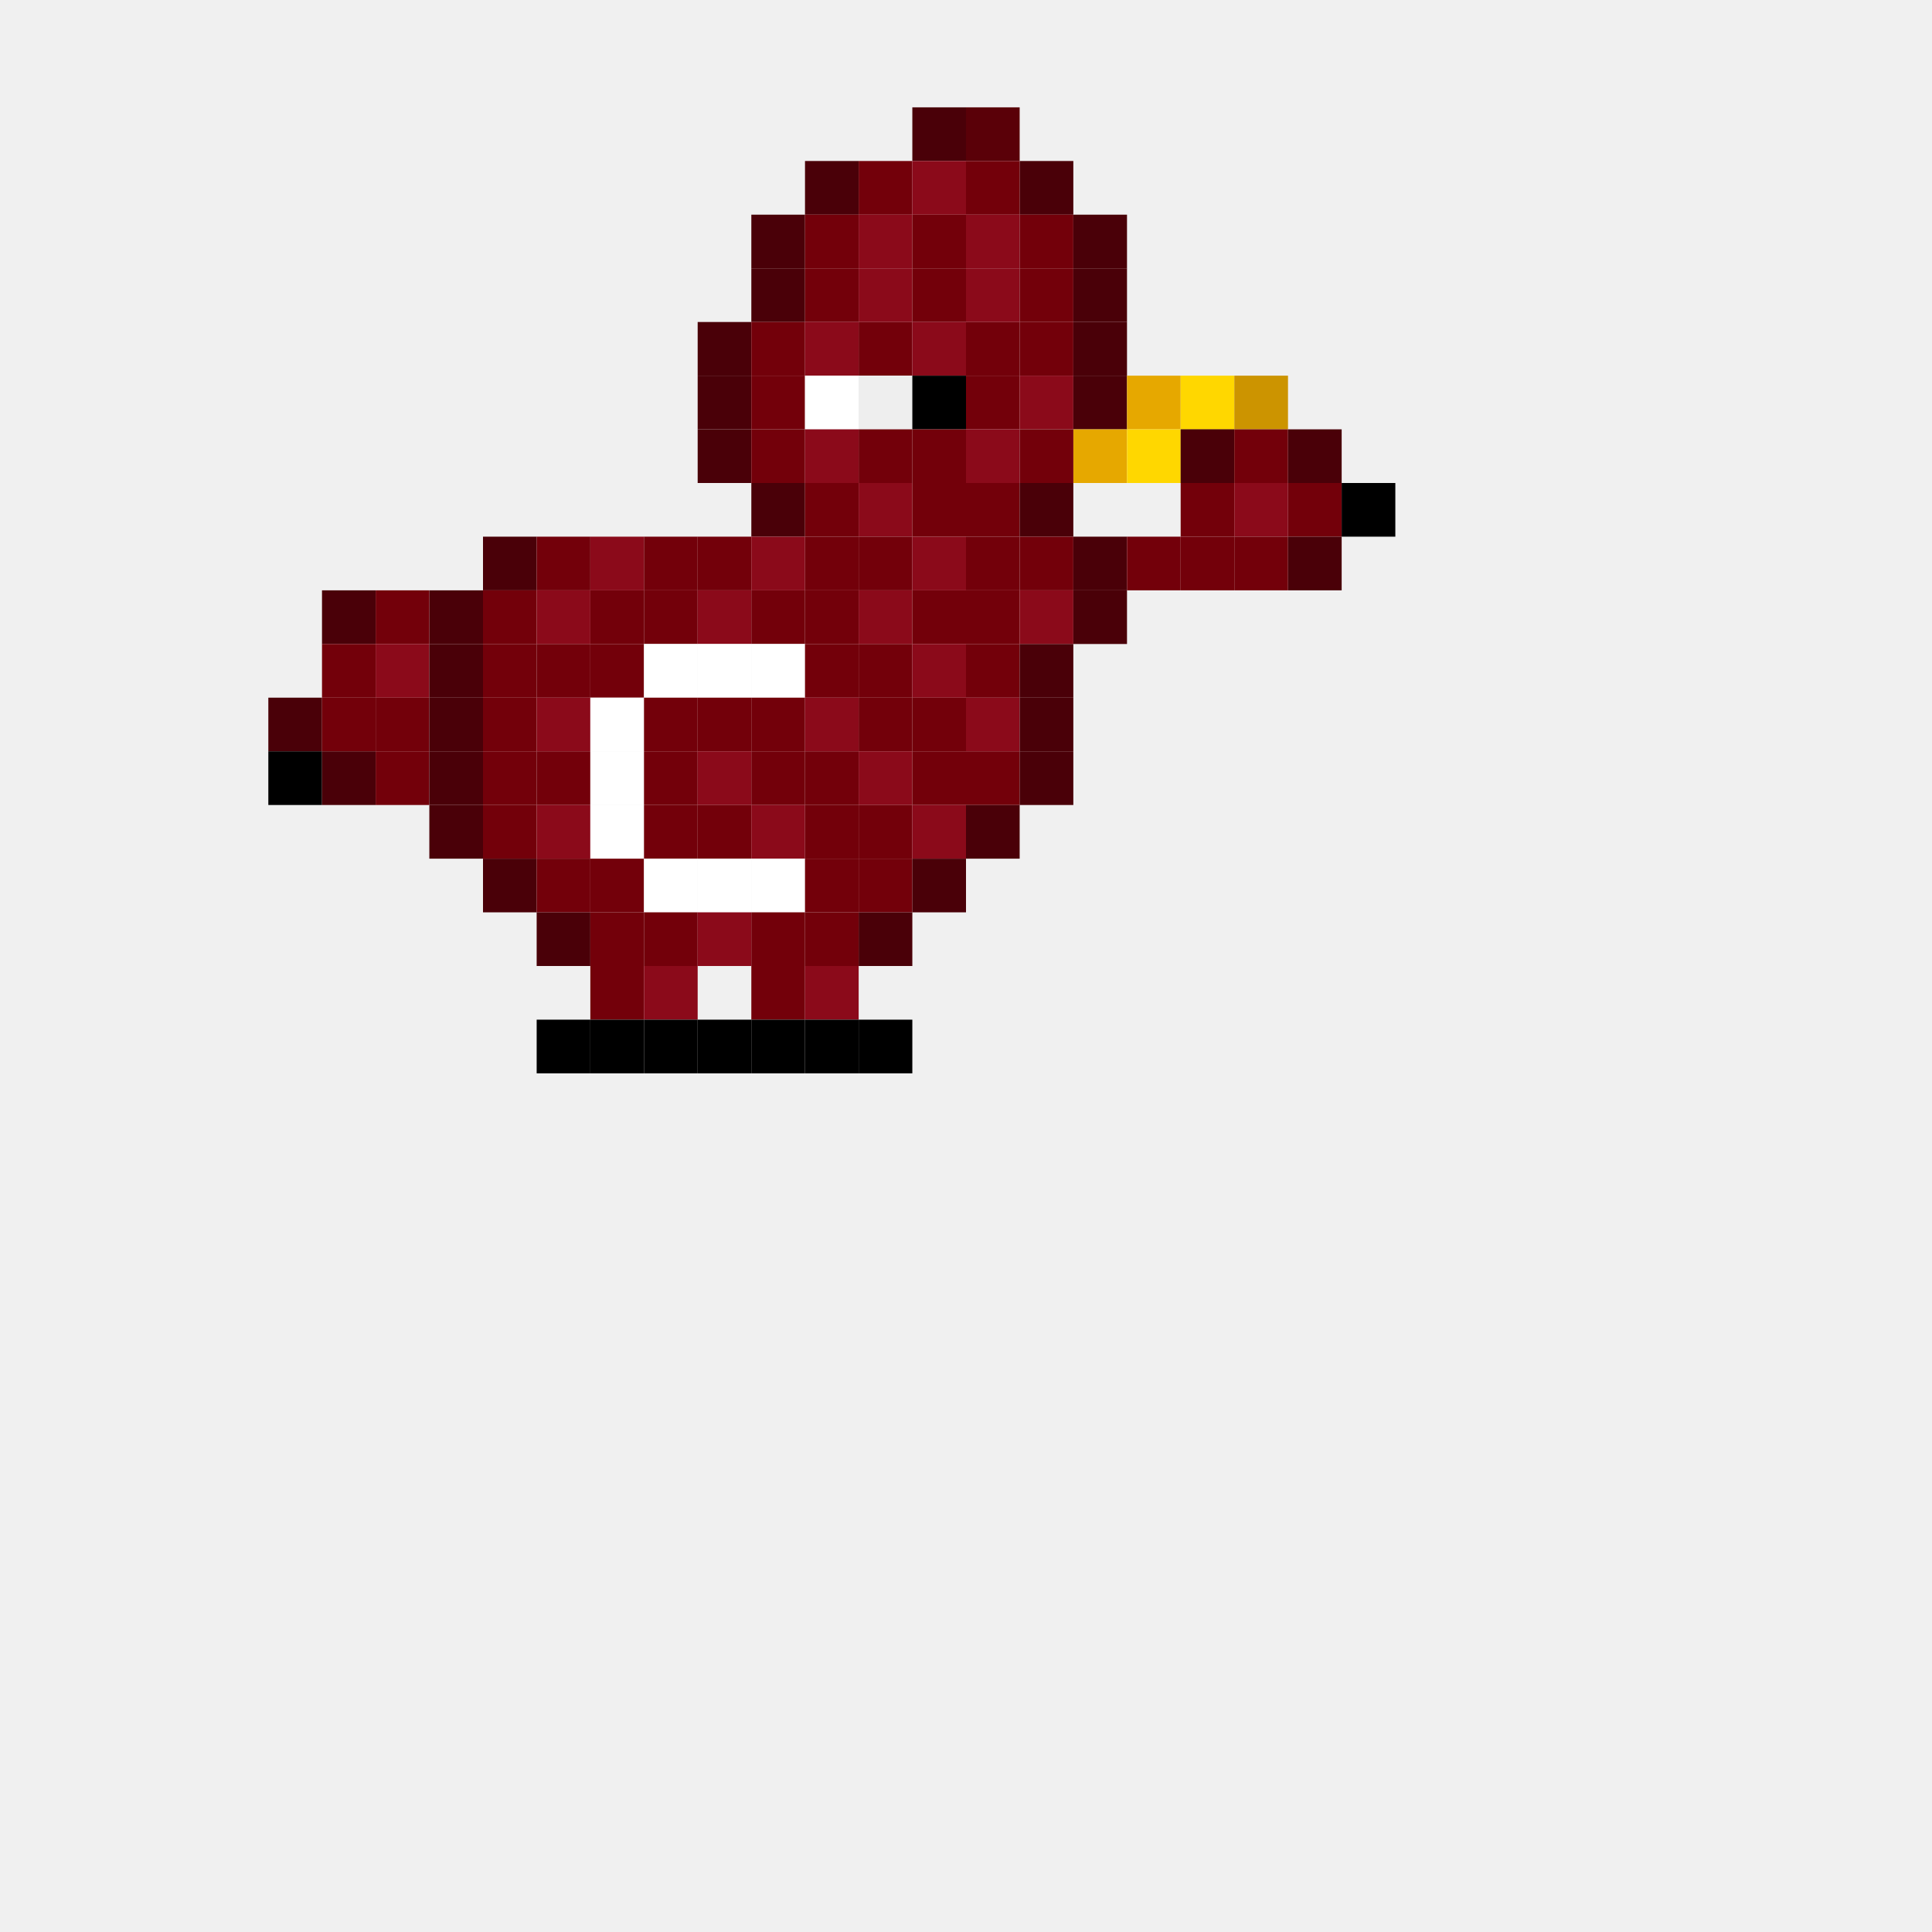
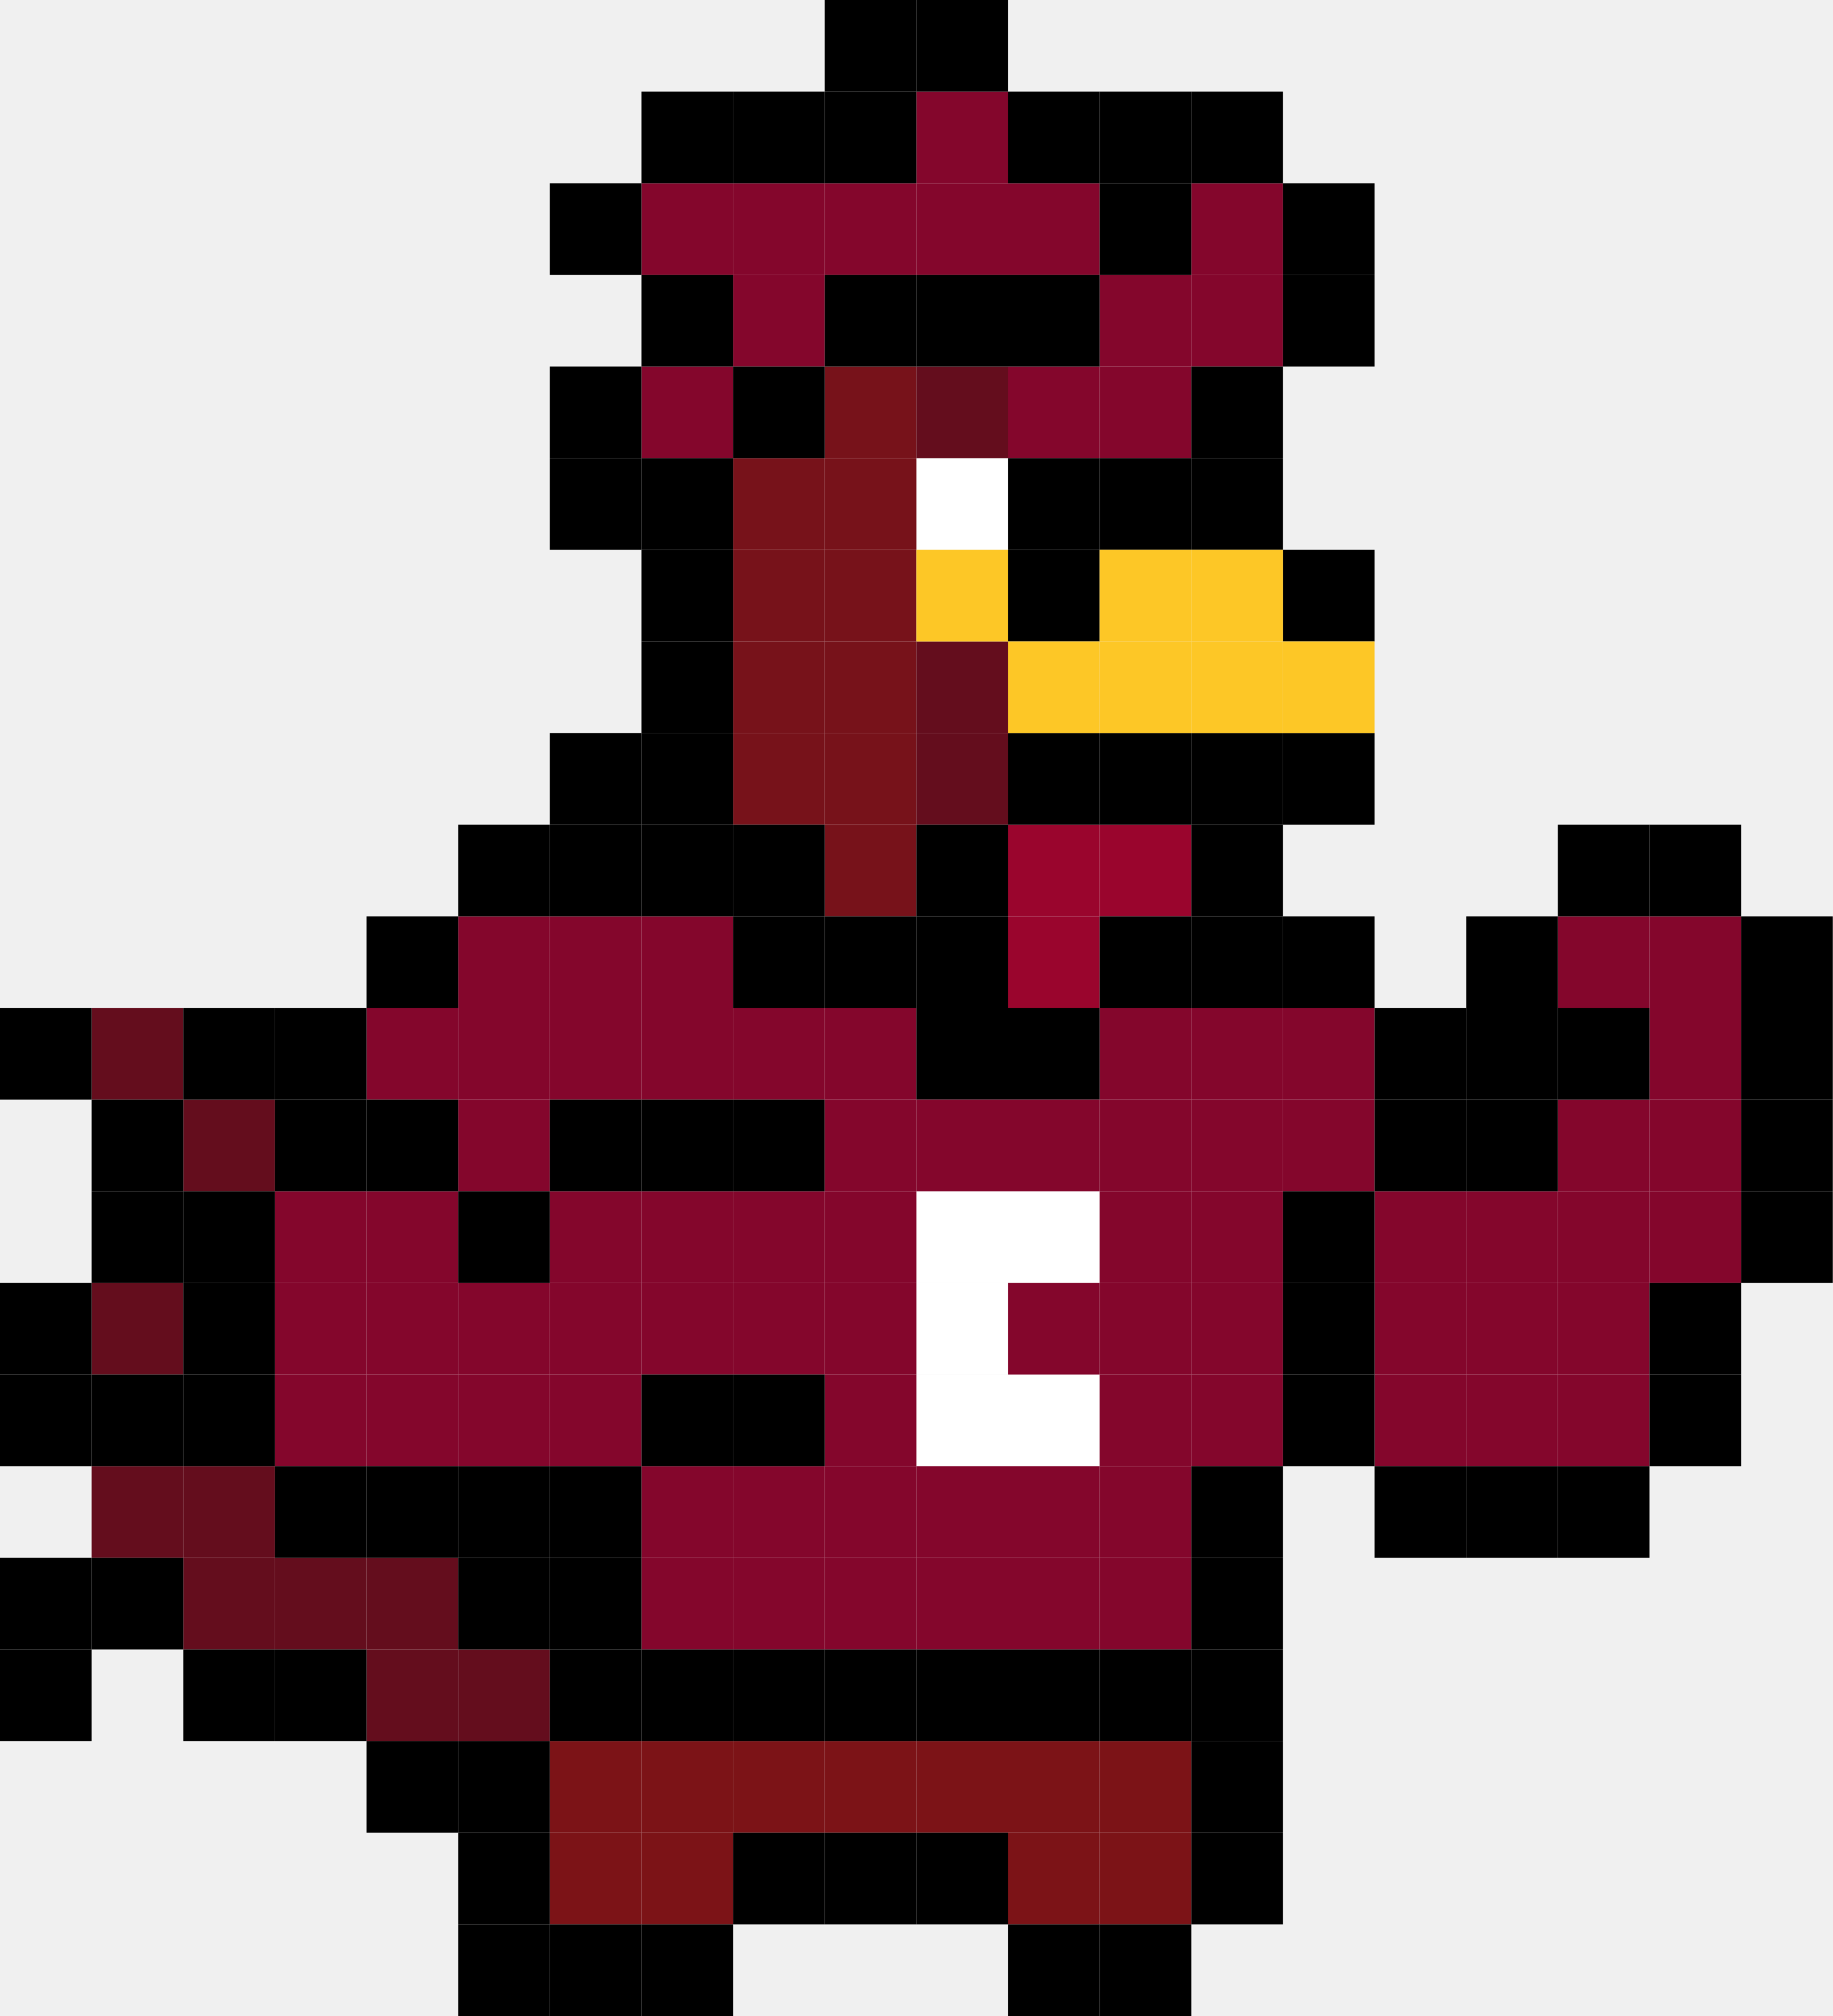
- <svg xmlns="http://www.w3.org/2000/svg" width="180" height="180" viewBox="0 0 36 36">
-   <rect x="15" y="3" width="1" height="1" fill="#4A0008" />
-   <rect x="17" y="2" width="1" height="1" fill="#4A0008" />
-   <rect x="18" y="2" width="1" height="1" fill="#5A0008" />
-   <rect x="19" y="3" width="1" height="1" fill="#4A0008" />
-   <rect x="14" y="4" width="1" height="1" fill="#4A0008" />
-   <rect x="15" y="4" width="1" height="1" fill="#73000A" />
-   <rect x="16" y="3" width="1" height="1" fill="#73000A" />
-   <rect x="16" y="4" width="1" height="1" fill="#8B0A1A" />
-   <rect x="17" y="3" width="1" height="1" fill="#8B0A1A" />
-   <rect x="17" y="4" width="1" height="1" fill="#73000A" />
-   <rect x="18" y="3" width="1" height="1" fill="#73000A" />
-   <rect x="18" y="4" width="1" height="1" fill="#8B0A1A" />
-   <rect x="19" y="4" width="1" height="1" fill="#73000A" />
-   <rect x="20" y="4" width="1" height="1" fill="#4A0008" />
-   <rect x="14" y="5" width="1" height="1" fill="#4A0008" />
-   <rect x="15" y="5" width="1" height="1" fill="#73000A" />
-   <rect x="16" y="5" width="1" height="1" fill="#8B0A1A" />
-   <rect x="17" y="5" width="1" height="1" fill="#73000A" />
-   <rect x="18" y="5" width="1" height="1" fill="#8B0A1A" />
-   <rect x="19" y="5" width="1" height="1" fill="#73000A" />
-   <rect x="20" y="5" width="1" height="1" fill="#4A0008" />
-   <rect x="13" y="6" width="1" height="1" fill="#4A0008" />
-   <rect x="14" y="6" width="1" height="1" fill="#73000A" />
-   <rect x="15" y="6" width="1" height="1" fill="#8B0A1A" />
-   <rect x="16" y="6" width="1" height="1" fill="#73000A" />
-   <rect x="17" y="6" width="1" height="1" fill="#8B0A1A" />
-   <rect x="18" y="6" width="1" height="1" fill="#73000A" />
-   <rect x="19" y="6" width="1" height="1" fill="#73000A" />
-   <rect x="20" y="6" width="1" height="1" fill="#4A0008" />
-   <rect x="13" y="7" width="1" height="1" fill="#4A0008" />
-   <rect x="14" y="7" width="1" height="1" fill="#73000A" />
-   <rect x="15" y="7" width="1" height="1" fill="#FFFFFF" />
-   <rect x="16" y="7" width="1" height="1" fill="#EEEEEE" />
-   <rect x="17" y="7" width="1" height="1" fill="#000000" />
-   <rect x="18" y="7" width="1" height="1" fill="#73000A" />
-   <rect x="19" y="7" width="1" height="1" fill="#8B0A1A" />
-   <rect x="20" y="7" width="1" height="1" fill="#4A0008" />
-   <rect x="21" y="7" width="1" height="1" fill="#E6A800" />
-   <rect x="22" y="7" width="1" height="1" fill="#FFD700" />
-   <rect x="23" y="7" width="1" height="1" fill="#CC9400" />
-   <rect x="20" y="8" width="1" height="1" fill="#E6A800" />
-   <rect x="21" y="8" width="1" height="1" fill="#FFD700" />
-   <rect x="22" y="8" width="1" height="1" fill="#CC9400" />
-   <rect x="13" y="8" width="1" height="1" fill="#4A0008" />
-   <rect x="14" y="8" width="1" height="1" fill="#73000A" />
-   <rect x="15" y="8" width="1" height="1" fill="#8B0A1A" />
-   <rect x="16" y="8" width="1" height="1" fill="#73000A" />
-   <rect x="17" y="8" width="1" height="1" fill="#73000A" />
-   <rect x="18" y="8" width="1" height="1" fill="#8B0A1A" />
-   <rect x="19" y="8" width="1" height="1" fill="#73000A" />
-   <rect x="14" y="9" width="1" height="1" fill="#4A0008" />
-   <rect x="15" y="9" width="1" height="1" fill="#73000A" />
-   <rect x="16" y="9" width="1" height="1" fill="#8B0A1A" />
-   <rect x="17" y="9" width="1" height="1" fill="#73000A" />
-   <rect x="18" y="9" width="1" height="1" fill="#73000A" />
-   <rect x="19" y="9" width="1" height="1" fill="#4A0008" />
-   <rect x="22" y="8" width="1" height="1" fill="#4A0008" />
-   <rect x="23" y="8" width="1" height="1" fill="#73000A" />
-   <rect x="24" y="8" width="1" height="1" fill="#4A0008" />
-   <rect x="22" y="9" width="1" height="1" fill="#73000A" />
-   <rect x="23" y="9" width="1" height="1" fill="#8B0A1A" />
-   <rect x="24" y="9" width="1" height="1" fill="#73000A" />
-   <rect x="25" y="9" width="1" height="1" fill="#000000" />
-   <rect x="22" y="10" width="1" height="1" fill="#73000A" />
-   <rect x="23" y="10" width="1" height="1" fill="#73000A" />
-   <rect x="24" y="10" width="1" height="1" fill="#4A0008" />
-   <rect x="9" y="10" width="1" height="1" fill="#4A0008" />
-   <rect x="10" y="10" width="1" height="1" fill="#73000A" />
-   <rect x="11" y="10" width="1" height="1" fill="#8B0A1A" />
-   <rect x="12" y="10" width="1" height="1" fill="#73000A" />
-   <rect x="13" y="10" width="1" height="1" fill="#73000A" />
-   <rect x="14" y="10" width="1" height="1" fill="#8B0A1A" />
-   <rect x="15" y="10" width="1" height="1" fill="#73000A" />
-   <rect x="16" y="10" width="1" height="1" fill="#73000A" />
-   <rect x="17" y="10" width="1" height="1" fill="#8B0A1A" />
-   <rect x="18" y="10" width="1" height="1" fill="#73000A" />
-   <rect x="19" y="10" width="1" height="1" fill="#73000A" />
-   <rect x="20" y="10" width="1" height="1" fill="#4A0008" />
-   <rect x="21" y="10" width="1" height="1" fill="#73000A" />
-   <rect x="8" y="11" width="1" height="1" fill="#4A0008" />
-   <rect x="9" y="11" width="1" height="1" fill="#73000A" />
-   <rect x="10" y="11" width="1" height="1" fill="#8B0A1A" />
-   <rect x="11" y="11" width="1" height="1" fill="#73000A" />
-   <rect x="12" y="11" width="1" height="1" fill="#73000A" />
-   <rect x="13" y="11" width="1" height="1" fill="#8B0A1A" />
-   <rect x="14" y="11" width="1" height="1" fill="#73000A" />
-   <rect x="15" y="11" width="1" height="1" fill="#73000A" />
-   <rect x="16" y="11" width="1" height="1" fill="#8B0A1A" />
-   <rect x="17" y="11" width="1" height="1" fill="#73000A" />
-   <rect x="18" y="11" width="1" height="1" fill="#73000A" />
-   <rect x="19" y="11" width="1" height="1" fill="#8B0A1A" />
-   <rect x="20" y="11" width="1" height="1" fill="#4A0008" />
-   <rect x="6" y="11" width="1" height="1" fill="#4A0008" />
-   <rect x="7" y="11" width="1" height="1" fill="#73000A" />
-   <rect x="6" y="12" width="1" height="1" fill="#73000A" />
-   <rect x="7" y="12" width="1" height="1" fill="#8B0A1A" />
-   <rect x="5" y="13" width="1" height="1" fill="#4A0008" />
-   <rect x="6" y="13" width="1" height="1" fill="#73000A" />
-   <rect x="7" y="13" width="1" height="1" fill="#73000A" />
-   <rect x="5" y="14" width="1" height="1" fill="#000000" />
-   <rect x="6" y="14" width="1" height="1" fill="#4A0008" />
-   <rect x="7" y="14" width="1" height="1" fill="#73000A" />
-   <rect x="8" y="12" width="1" height="1" fill="#4A0008" />
-   <rect x="9" y="12" width="1" height="1" fill="#73000A" />
-   <rect x="10" y="12" width="1" height="1" fill="#73000A" />
-   <rect x="11" y="12" width="1" height="1" fill="#73000A" />
-   <rect x="12" y="12" width="1" height="1" fill="#FFFFFF" />
-   <rect x="13" y="12" width="1" height="1" fill="#FFFFFF" />
-   <rect x="14" y="12" width="1" height="1" fill="#FFFFFF" />
-   <rect x="15" y="12" width="1" height="1" fill="#73000A" />
-   <rect x="16" y="12" width="1" height="1" fill="#73000A" />
-   <rect x="17" y="12" width="1" height="1" fill="#8B0A1A" />
-   <rect x="18" y="12" width="1" height="1" fill="#73000A" />
-   <rect x="19" y="12" width="1" height="1" fill="#4A0008" />
-   <rect x="8" y="13" width="1" height="1" fill="#4A0008" />
-   <rect x="9" y="13" width="1" height="1" fill="#73000A" />
-   <rect x="10" y="13" width="1" height="1" fill="#8B0A1A" />
-   <rect x="11" y="13" width="1" height="1" fill="#FFFFFF" />
-   <rect x="12" y="13" width="1" height="1" fill="#73000A" />
-   <rect x="13" y="13" width="1" height="1" fill="#73000A" />
-   <rect x="14" y="13" width="1" height="1" fill="#73000A" />
-   <rect x="15" y="13" width="1" height="1" fill="#8B0A1A" />
-   <rect x="16" y="13" width="1" height="1" fill="#73000A" />
-   <rect x="17" y="13" width="1" height="1" fill="#73000A" />
-   <rect x="18" y="13" width="1" height="1" fill="#8B0A1A" />
-   <rect x="19" y="13" width="1" height="1" fill="#4A0008" />
-   <rect x="8" y="14" width="1" height="1" fill="#4A0008" />
-   <rect x="9" y="14" width="1" height="1" fill="#73000A" />
-   <rect x="10" y="14" width="1" height="1" fill="#73000A" />
-   <rect x="11" y="14" width="1" height="1" fill="#FFFFFF" />
-   <rect x="12" y="14" width="1" height="1" fill="#73000A" />
-   <rect x="13" y="14" width="1" height="1" fill="#8B0A1A" />
-   <rect x="14" y="14" width="1" height="1" fill="#73000A" />
-   <rect x="15" y="14" width="1" height="1" fill="#73000A" />
-   <rect x="16" y="14" width="1" height="1" fill="#8B0A1A" />
-   <rect x="17" y="14" width="1" height="1" fill="#73000A" />
-   <rect x="18" y="14" width="1" height="1" fill="#73000A" />
-   <rect x="19" y="14" width="1" height="1" fill="#4A0008" />
-   <rect x="8" y="15" width="1" height="1" fill="#4A0008" />
-   <rect x="9" y="15" width="1" height="1" fill="#73000A" />
-   <rect x="10" y="15" width="1" height="1" fill="#8B0A1A" />
-   <rect x="11" y="15" width="1" height="1" fill="#FFFFFF" />
-   <rect x="12" y="15" width="1" height="1" fill="#73000A" />
-   <rect x="13" y="15" width="1" height="1" fill="#73000A" />
-   <rect x="14" y="15" width="1" height="1" fill="#8B0A1A" />
-   <rect x="15" y="15" width="1" height="1" fill="#73000A" />
-   <rect x="16" y="15" width="1" height="1" fill="#73000A" />
-   <rect x="17" y="15" width="1" height="1" fill="#8B0A1A" />
-   <rect x="18" y="15" width="1" height="1" fill="#4A0008" />
-   <rect x="9" y="16" width="1" height="1" fill="#4A0008" />
-   <rect x="10" y="16" width="1" height="1" fill="#73000A" />
-   <rect x="11" y="16" width="1" height="1" fill="#73000A" />
-   <rect x="12" y="16" width="1" height="1" fill="#FFFFFF" />
-   <rect x="13" y="16" width="1" height="1" fill="#FFFFFF" />
-   <rect x="14" y="16" width="1" height="1" fill="#FFFFFF" />
-   <rect x="15" y="16" width="1" height="1" fill="#73000A" />
-   <rect x="16" y="16" width="1" height="1" fill="#73000A" />
-   <rect x="17" y="16" width="1" height="1" fill="#4A0008" />
-   <rect x="10" y="17" width="1" height="1" fill="#4A0008" />
-   <rect x="11" y="17" width="1" height="1" fill="#73000A" />
-   <rect x="12" y="17" width="1" height="1" fill="#73000A" />
-   <rect x="13" y="17" width="1" height="1" fill="#8B0A1A" />
-   <rect x="14" y="17" width="1" height="1" fill="#73000A" />
-   <rect x="15" y="17" width="1" height="1" fill="#73000A" />
-   <rect x="16" y="17" width="1" height="1" fill="#4A0008" />
-   <rect x="11" y="18" width="1" height="1" fill="#73000A" />
-   <rect x="12" y="18" width="1" height="1" fill="#8B0A1A" />
-   <rect x="14" y="18" width="1" height="1" fill="#73000A" />
-   <rect x="15" y="18" width="1" height="1" fill="#8B0A1A" />
-   <rect x="10" y="19" width="1" height="1" fill="#000000" />
-   <rect x="11" y="19" width="1" height="1" fill="#000000" />
-   <rect x="12" y="19" width="1" height="1" fill="#000000" />
-   <rect x="13" y="19" width="1" height="1" fill="#000000" />
-   <rect x="14" y="19" width="1" height="1" fill="#000000" />
-   <rect x="15" y="19" width="1" height="1" fill="#000000" />
-   <rect x="16" y="19" width="1" height="1" fill="#000000" />
+ <svg xmlns="http://www.w3.org/2000/svg" width="180" height="198" viewBox="0 0 20 22" fill="none">
+   <rect x="11" y="15" width="1" height="1" fill="white" />
+   <rect x="10" y="15" width="1" height="1" fill="white" />
+   <rect x="10" y="14" width="1" height="1" fill="white" />
+   <rect x="10" y="13" width="1" height="1" fill="white" />
+   <rect x="11" y="13" width="1" height="1" fill="white" />
+   <rect x="10" y="5" width="1" height="1" fill="white" />
+   <rect x="12" y="13" width="1" height="1" fill="#84062C" />
+   <rect x="13" y="13" width="1" height="1" fill="#84062C" />
+   <rect x="15" y="15" width="1" height="1" fill="#84062C" />
+   <rect x="16" y="15" width="1" height="1" fill="#84062C" />
+   <rect x="17" y="15" width="1" height="1" fill="#84062C" />
+   <rect x="15" y="14" width="1" height="1" fill="#84062C" />
+   <rect x="16" y="14" width="1" height="1" fill="#84062C" />
+   <rect x="17" y="14" width="1" height="1" fill="#84062C" />
+   <rect x="15" y="13" width="1" height="1" fill="#84062C" />
+   <rect x="16" y="13" width="1" height="1" fill="#84062C" />
+   <rect x="17" y="13" width="1" height="1" fill="#84062C" />
+   <rect x="18" y="13" width="1" height="1" fill="#84062C" />
+   <rect x="17" y="12" width="1" height="1" fill="#84062C" />
+   <rect x="18" y="12" width="1" height="1" fill="#84062C" />
+   <rect x="18" y="11" width="1" height="1" fill="#84062C" />
+   <rect x="18" y="10" width="1" height="1" fill="#84062C" />
+   <rect x="17" y="10" width="1" height="1" fill="#84062C" />
+   <rect x="14" y="12" width="1" height="1" fill="#84062C" />
+   <rect x="13" y="12" width="1" height="1" fill="#84062C" />
+   <rect x="14" y="11" width="1" height="1" fill="#84062C" />
+   <rect x="13" y="11" width="1" height="1" fill="#84062C" />
+   <rect x="12" y="11" width="1" height="1" fill="#84062C" />
+   <rect x="9" y="11" width="1" height="1" fill="#84062C" />
+   <rect x="9" y="9" width="1" height="1" fill="#77121A" />
+   <rect x="9" y="8" width="1" height="1" fill="#77121A" />
+   <rect x="9" y="7" width="1" height="1" fill="#77121A" />
+   <rect x="9" y="6" width="1" height="1" fill="#77121A" />
+   <rect x="9" y="5" width="1" height="1" fill="#77121A" />
+   <rect x="9" y="4" width="1" height="1" fill="#77121A" />
+   <rect x="8" y="8" width="1" height="1" fill="#77121A" />
+   <rect x="8" y="7" width="1" height="1" fill="#77121A" />
+   <rect x="8" y="6" width="1" height="1" fill="#77121A" />
+   <rect x="8" y="5" width="1" height="1" fill="#77121A" />
+   <rect x="8" y="11" width="1" height="1" fill="#84062C" />
+   <rect x="7" y="11" width="1" height="1" fill="#84062C" />
+   <rect x="6" y="11" width="1" height="1" fill="#84062C" />
+   <rect x="5" y="11" width="1" height="1" fill="#84062C" />
+   <rect x="4" y="11" width="1" height="1" fill="#84062C" />
+   <rect x="5" y="12" width="1" height="1" fill="#84062C" />
+   <rect x="3" y="13" width="1" height="1" fill="#84062C" />
+   <rect x="4" y="13" width="1" height="1" fill="#84062C" />
+   <rect x="6" y="13" width="1" height="1" fill="#84062C" />
+   <rect x="8" y="13" width="1" height="1" fill="#84062C" />
+   <rect x="7" y="13" width="1" height="1" fill="#84062C" />
+   <rect x="7" y="10" width="1" height="1" fill="#84062C" />
+   <rect x="6" y="10" width="1" height="1" fill="#84062C" />
+   <rect x="7" y="4" width="1" height="1" fill="#84062C" />
+   <rect x="8" y="3" width="1" height="1" fill="#84062C" />
+   <rect x="7" y="2" width="1" height="1" fill="#84062C" />
+   <rect x="8" y="2" width="1" height="1" fill="#84062C" />
+   <rect x="9" y="2" width="1" height="1" fill="#84062C" />
+   <rect x="10" y="2" width="1" height="1" fill="#84062C" />
+   <rect x="11" y="2" width="1" height="1" fill="#84062C" />
+   <rect x="10" y="1" width="1" height="1" fill="#84062C" />
+   <rect x="13" y="2" width="1" height="1" fill="#84062C" />
+   <rect x="13" y="3" width="1" height="1" fill="#84062C" />
+   <rect x="12" y="3" width="1" height="1" fill="#84062C" />
+   <rect x="12" y="4" width="1" height="1" fill="#84062C" />
+   <rect x="11" y="4" width="1" height="1" fill="#84062C" />
+   <rect x="11" y="9" width="1" height="1" fill="#9A052D" />
+   <rect x="11" y="10" width="1" height="1" fill="#9A052D" />
+   <rect x="12" y="9" width="1" height="1" fill="#9A052D" />
+   <rect x="5" y="10" width="1" height="1" fill="#84062C" />
+   <rect x="13" y="14" width="1" height="1" fill="#84062C" />
+   <rect x="13" y="15" width="1" height="1" fill="#84062C" />
+   <rect x="12" y="17" width="1" height="1" fill="#84062C" />
+   <rect x="12" y="19" width="1" height="1" fill="#7C1317" />
+   <rect x="12" y="20" width="1" height="1" fill="#7C1317" />
+   <rect x="11" y="20" width="1" height="1" fill="#7C1317" />
+   <rect x="11" y="19" width="1" height="1" fill="#7C1317" />
+   <rect x="10" y="19" width="1" height="1" fill="#7C1317" />
+   <rect x="9" y="19" width="1" height="1" fill="#7C1317" />
+   <rect x="8" y="19" width="1" height="1" fill="#7C1317" />
+   <rect x="7" y="19" width="1" height="1" fill="#7C1317" />
+   <rect x="6" y="19" width="1" height="1" fill="#7C1317" />
+   <rect x="6" y="20" width="1" height="1" fill="#7C1317" />
+   <rect x="7" y="20" width="1" height="1" fill="#7C1317" />
+   <rect x="5" y="18" width="1" height="1" fill="#640D1D" />
+   <rect x="4" y="18" width="1" height="1" fill="#640D1D" />
+   <rect x="4" y="17" width="1" height="1" fill="#640D1D" />
+   <rect x="3" y="17" width="1" height="1" fill="#640D1D" />
+   <rect x="2" y="17" width="1" height="1" fill="#640D1D" />
+   <rect x="2" y="16" width="1" height="1" fill="#640D1D" />
+   <rect x="1" y="16" width="1" height="1" fill="#640D1D" />
+   <rect x="1" y="14" width="1" height="1" fill="#640D1D" />
+   <rect x="1" y="11" width="1" height="1" fill="#640D1D" />
+   <rect x="2" y="12" width="1" height="1" fill="#640D1D" />
+   <rect x="10" y="7" width="1" height="1" fill="#640D1D" />
+   <rect x="10" y="4" width="1" height="1" fill="#640D1D" />
+   <rect x="10" y="8" width="1" height="1" fill="#640D1D" />
+   <rect x="10" y="9" width="1" height="1" fill="black" />
+   <rect x="10" y="10" width="1" height="1" fill="black" />
+   <rect x="9" y="10" width="1" height="1" fill="black" />
+   <rect x="8" y="10" width="1" height="1" fill="black" />
+   <rect x="8" y="9" width="1" height="1" fill="black" />
+   <rect x="7" y="9" width="1" height="1" fill="black" />
+   <rect x="6" y="9" width="1" height="1" fill="black" />
+   <rect x="5" y="9" width="1" height="1" fill="black" />
+   <rect x="4" y="10" width="1" height="1" fill="black" />
+   <rect x="6" y="8" width="1" height="1" fill="black" />
+   <rect x="7" y="8" width="1" height="1" fill="black" />
+   <rect x="7" y="7" width="1" height="1" fill="black" />
+   <rect x="7" y="6" width="1" height="1" fill="black" />
+   <rect x="7" y="5" width="1" height="1" fill="black" />
+   <rect x="6" y="5" width="1" height="1" fill="black" />
+   <rect x="6" y="4" width="1" height="1" fill="black" />
+   <rect x="7" y="3" width="1" height="1" fill="black" />
+   <rect x="6" y="2" width="1" height="1" fill="black" />
+   <rect x="8" y="4" width="1" height="1" fill="black" />
+   <rect x="9" y="3" width="1" height="1" fill="black" />
+   <rect x="10" y="3" width="1" height="1" fill="black" />
+   <rect x="11" y="3" width="1" height="1" fill="black" />
+   <rect x="7" y="1" width="1" height="1" fill="black" />
+   <rect x="8" y="1" width="1" height="1" fill="black" />
+   <rect x="9" y="1" width="1" height="1" fill="black" />
+   <rect x="9" width="1" height="1" fill="black" />
+   <rect x="10" width="1" height="1" fill="black" />
+   <rect x="11" y="1" width="1" height="1" fill="black" />
+   <rect x="12" y="1" width="1" height="1" fill="black" />
+   <rect x="13" y="1" width="1" height="1" fill="black" />
+   <rect x="12" y="2" width="1" height="1" fill="black" />
+   <rect x="14" y="2" width="1" height="1" fill="black" />
+   <rect x="14" y="3" width="1" height="1" fill="black" />
+   <rect x="13" y="4" width="1" height="1" fill="black" />
+   <rect x="13" y="5" width="1" height="1" fill="black" />
+   <rect x="12" y="5" width="1" height="1" fill="black" />
+   <rect x="11" y="5" width="1" height="1" fill="black" />
+   <rect x="11" y="6" width="1" height="1" fill="black" />
+   <rect x="10" y="11" width="1" height="1" fill="black" />
+   <rect x="11" y="11" width="1" height="1" fill="black" />
+   <rect x="12" y="10" width="1" height="1" fill="black" />
+   <rect x="13" y="10" width="1" height="1" fill="black" />
+   <rect x="14" y="10" width="1" height="1" fill="black" />
+   <rect x="15" y="11" width="1" height="1" fill="black" />
+   <rect x="15" y="12" width="1" height="1" fill="black" />
+   <rect x="14" y="13" width="1" height="1" fill="black" />
+   <rect x="14" y="14" width="1" height="1" fill="black" />
+   <rect x="14" y="15" width="1" height="1" fill="black" />
+   <rect x="18" y="15" width="1" height="1" fill="black" />
+   <rect x="18" y="14" width="1" height="1" fill="black" />
+   <rect x="19" y="13" width="1" height="1" fill="black" />
+   <rect x="19" y="12" width="1" height="1" fill="black" />
+   <rect x="19" y="11" width="1" height="1" fill="black" />
+   <rect x="19" y="10" width="1" height="1" fill="black" />
+   <rect x="18" y="9" width="1" height="1" fill="black" />
+   <rect x="17" y="9" width="1" height="1" fill="black" />
+   <rect x="16" y="10" width="1" height="1" fill="black" />
+   <rect x="16" y="11" width="1" height="1" fill="black" />
+   <rect x="16" y="12" width="1" height="1" fill="black" />
+   <rect x="17" y="11" width="1" height="1" fill="black" />
+   <rect x="13" y="9" width="1" height="1" fill="black" />
+   <rect x="14" y="8" width="1" height="1" fill="black" />
+   <rect x="13" y="8" width="1" height="1" fill="black" />
+   <rect x="12" y="8" width="1" height="1" fill="black" />
+   <rect x="11" y="8" width="1" height="1" fill="black" />
+   <rect x="14" y="6" width="1" height="1" fill="black" />
+   <rect x="14" y="7" width="1" height="1" fill="#FDC726" />
+   <rect x="13" y="7" width="1" height="1" fill="#FDC726" />
+   <rect x="12" y="7" width="1" height="1" fill="#FDC726" />
+   <rect x="11" y="7" width="1" height="1" fill="#FDC726" />
+   <rect x="13" y="6" width="1" height="1" fill="#FDC726" />
+   <rect x="12" y="6" width="1" height="1" fill="#FDC726" />
+   <rect x="10" y="6" width="1" height="1" fill="#FDC726" />
+   <rect x="11" y="17" width="1" height="1" fill="#84062C" />
+   <rect x="10" y="17" width="1" height="1" fill="#84062C" />
+   <rect x="9" y="17" width="1" height="1" fill="#84062C" />
+   <rect x="8" y="17" width="1" height="1" fill="#84062C" />
+   <rect x="7" y="17" width="1" height="1" fill="#84062C" />
+   <rect x="11" y="14" width="1" height="1" fill="#84062C" />
+   <rect x="12" y="14" width="1" height="1" fill="#84062C" />
+   <rect x="12" y="15" width="1" height="1" fill="#84062C" />
+   <rect x="12" y="16" width="1" height="1" fill="#84062C" />
+   <rect x="11" y="16" width="1" height="1" fill="#84062C" />
+   <rect x="10" y="16" width="1" height="1" fill="#84062C" />
+   <rect x="9" y="16" width="1" height="1" fill="#84062C" />
+   <rect x="8" y="16" width="1" height="1" fill="#84062C" />
+   <rect x="7" y="16" width="1" height="1" fill="#84062C" />
+   <rect x="9" y="15" width="1" height="1" fill="#84062C" />
+   <rect x="9" y="14" width="1" height="1" fill="#84062C" />
+   <rect x="8" y="14" width="1" height="1" fill="#84062C" />
+   <rect x="7" y="14" width="1" height="1" fill="#84062C" />
+   <rect x="6" y="14" width="1" height="1" fill="#84062C" />
+   <rect x="5" y="14" width="1" height="1" fill="#84062C" />
+   <rect x="4" y="14" width="1" height="1" fill="#84062C" />
+   <rect x="3" y="14" width="1" height="1" fill="#84062C" />
+   <rect x="6" y="15" width="1" height="1" fill="#84062C" />
+   <rect x="5" y="15" width="1" height="1" fill="#84062C" />
+   <rect x="4" y="15" width="1" height="1" fill="#84062C" />
+   <rect x="3" y="15" width="1" height="1" fill="#84062C" />
+   <rect x="2" y="15" width="1" height="1" fill="black" />
+   <rect x="1" y="15" width="1" height="1" fill="black" />
+   <rect y="15" width="1" height="1" fill="black" />
+   <rect y="14" width="1" height="1" fill="black" />
+   <rect x="1" y="13" width="1" height="1" fill="black" />
+   <rect x="2" y="14" width="1" height="1" fill="black" />
+   <rect x="2" y="13" width="1" height="1" fill="black" />
+   <rect x="1" y="12" width="1" height="1" fill="black" />
+   <rect y="11" width="1" height="1" fill="black" />
+   <rect x="2" y="11" width="1" height="1" fill="black" />
+   <rect x="3" y="11" width="1" height="1" fill="black" />
+   <rect x="3" y="12" width="1" height="1" fill="black" />
+   <rect x="4" y="12" width="1" height="1" fill="black" />
+   <rect x="5" y="13" width="1" height="1" fill="black" />
+   <rect x="6" y="12" width="1" height="1" fill="black" />
+   <rect x="7" y="12" width="1" height="1" fill="black" />
+   <rect x="8" y="12" width="1" height="1" fill="black" />
+   <rect x="7" y="15" width="1" height="1" fill="black" />
+   <rect x="8" y="15" width="1" height="1" fill="black" />
+   <rect x="3" y="16" width="1" height="1" fill="black" />
+   <rect x="4" y="16" width="1" height="1" fill="black" />
+   <rect x="5" y="16" width="1" height="1" fill="black" />
+   <rect x="6" y="16" width="1" height="1" fill="black" />
+   <rect x="13" y="16" width="1" height="1" fill="black" />
+   <rect x="15" y="16" width="1" height="1" fill="black" />
+   <rect x="17" y="16" width="1" height="1" fill="black" />
+   <rect x="16" y="16" width="1" height="1" fill="black" />
+   <rect x="13" y="17" width="1" height="1" fill="black" />
+   <rect x="6" y="17" width="1" height="1" fill="black" />
+   <rect x="5" y="17" width="1" height="1" fill="black" />
+   <rect x="1" y="17" width="1" height="1" fill="black" />
+   <rect y="17" width="1" height="1" fill="black" />
+   <rect y="18" width="1" height="1" fill="black" />
+   <rect x="2" y="18" width="1" height="1" fill="black" />
+   <rect x="3" y="18" width="1" height="1" fill="black" />
+   <rect x="6" y="18" width="1" height="1" fill="black" />
+   <rect x="7" y="18" width="1" height="1" fill="black" />
+   <rect x="8" y="18" width="1" height="1" fill="black" />
+   <rect x="9" y="18" width="1" height="1" fill="black" />
+   <rect x="10" y="18" width="1" height="1" fill="black" />
+   <rect x="11" y="18" width="1" height="1" fill="black" />
+   <rect x="12" y="18" width="1" height="1" fill="black" />
+   <rect x="13" y="18" width="1" height="1" fill="black" />
+   <rect x="13" y="19" width="1" height="1" fill="black" />
+   <rect x="13" y="20" width="1" height="1" fill="black" />
+   <rect x="12" y="21" width="1" height="1" fill="black" />
+   <rect x="11" y="21" width="1" height="1" fill="black" />
+   <rect x="10" y="20" width="1" height="1" fill="black" />
+   <rect x="9" y="20" width="1" height="1" fill="black" />
+   <rect x="8" y="20" width="1" height="1" fill="black" />
+   <rect x="7" y="21" width="1" height="1" fill="black" />
+   <rect x="6" y="21" width="1" height="1" fill="black" />
+   <rect x="5" y="21" width="1" height="1" fill="black" />
+   <rect x="5" y="20" width="1" height="1" fill="black" />
+   <rect x="5" y="19" width="1" height="1" fill="black" />
+   <rect x="4" y="19" width="1" height="1" fill="black" />
+   <rect x="9" y="13" width="1" height="1" fill="#84062C" />
+   <rect x="9" y="12" width="1" height="1" fill="#84062C" />
+   <rect x="10" y="12" width="1" height="1" fill="#84062C" />
+   <rect x="11" y="12" width="1" height="1" fill="#84062C" />
+   <rect x="12" y="12" width="1" height="1" fill="#84062C" />
</svg>
